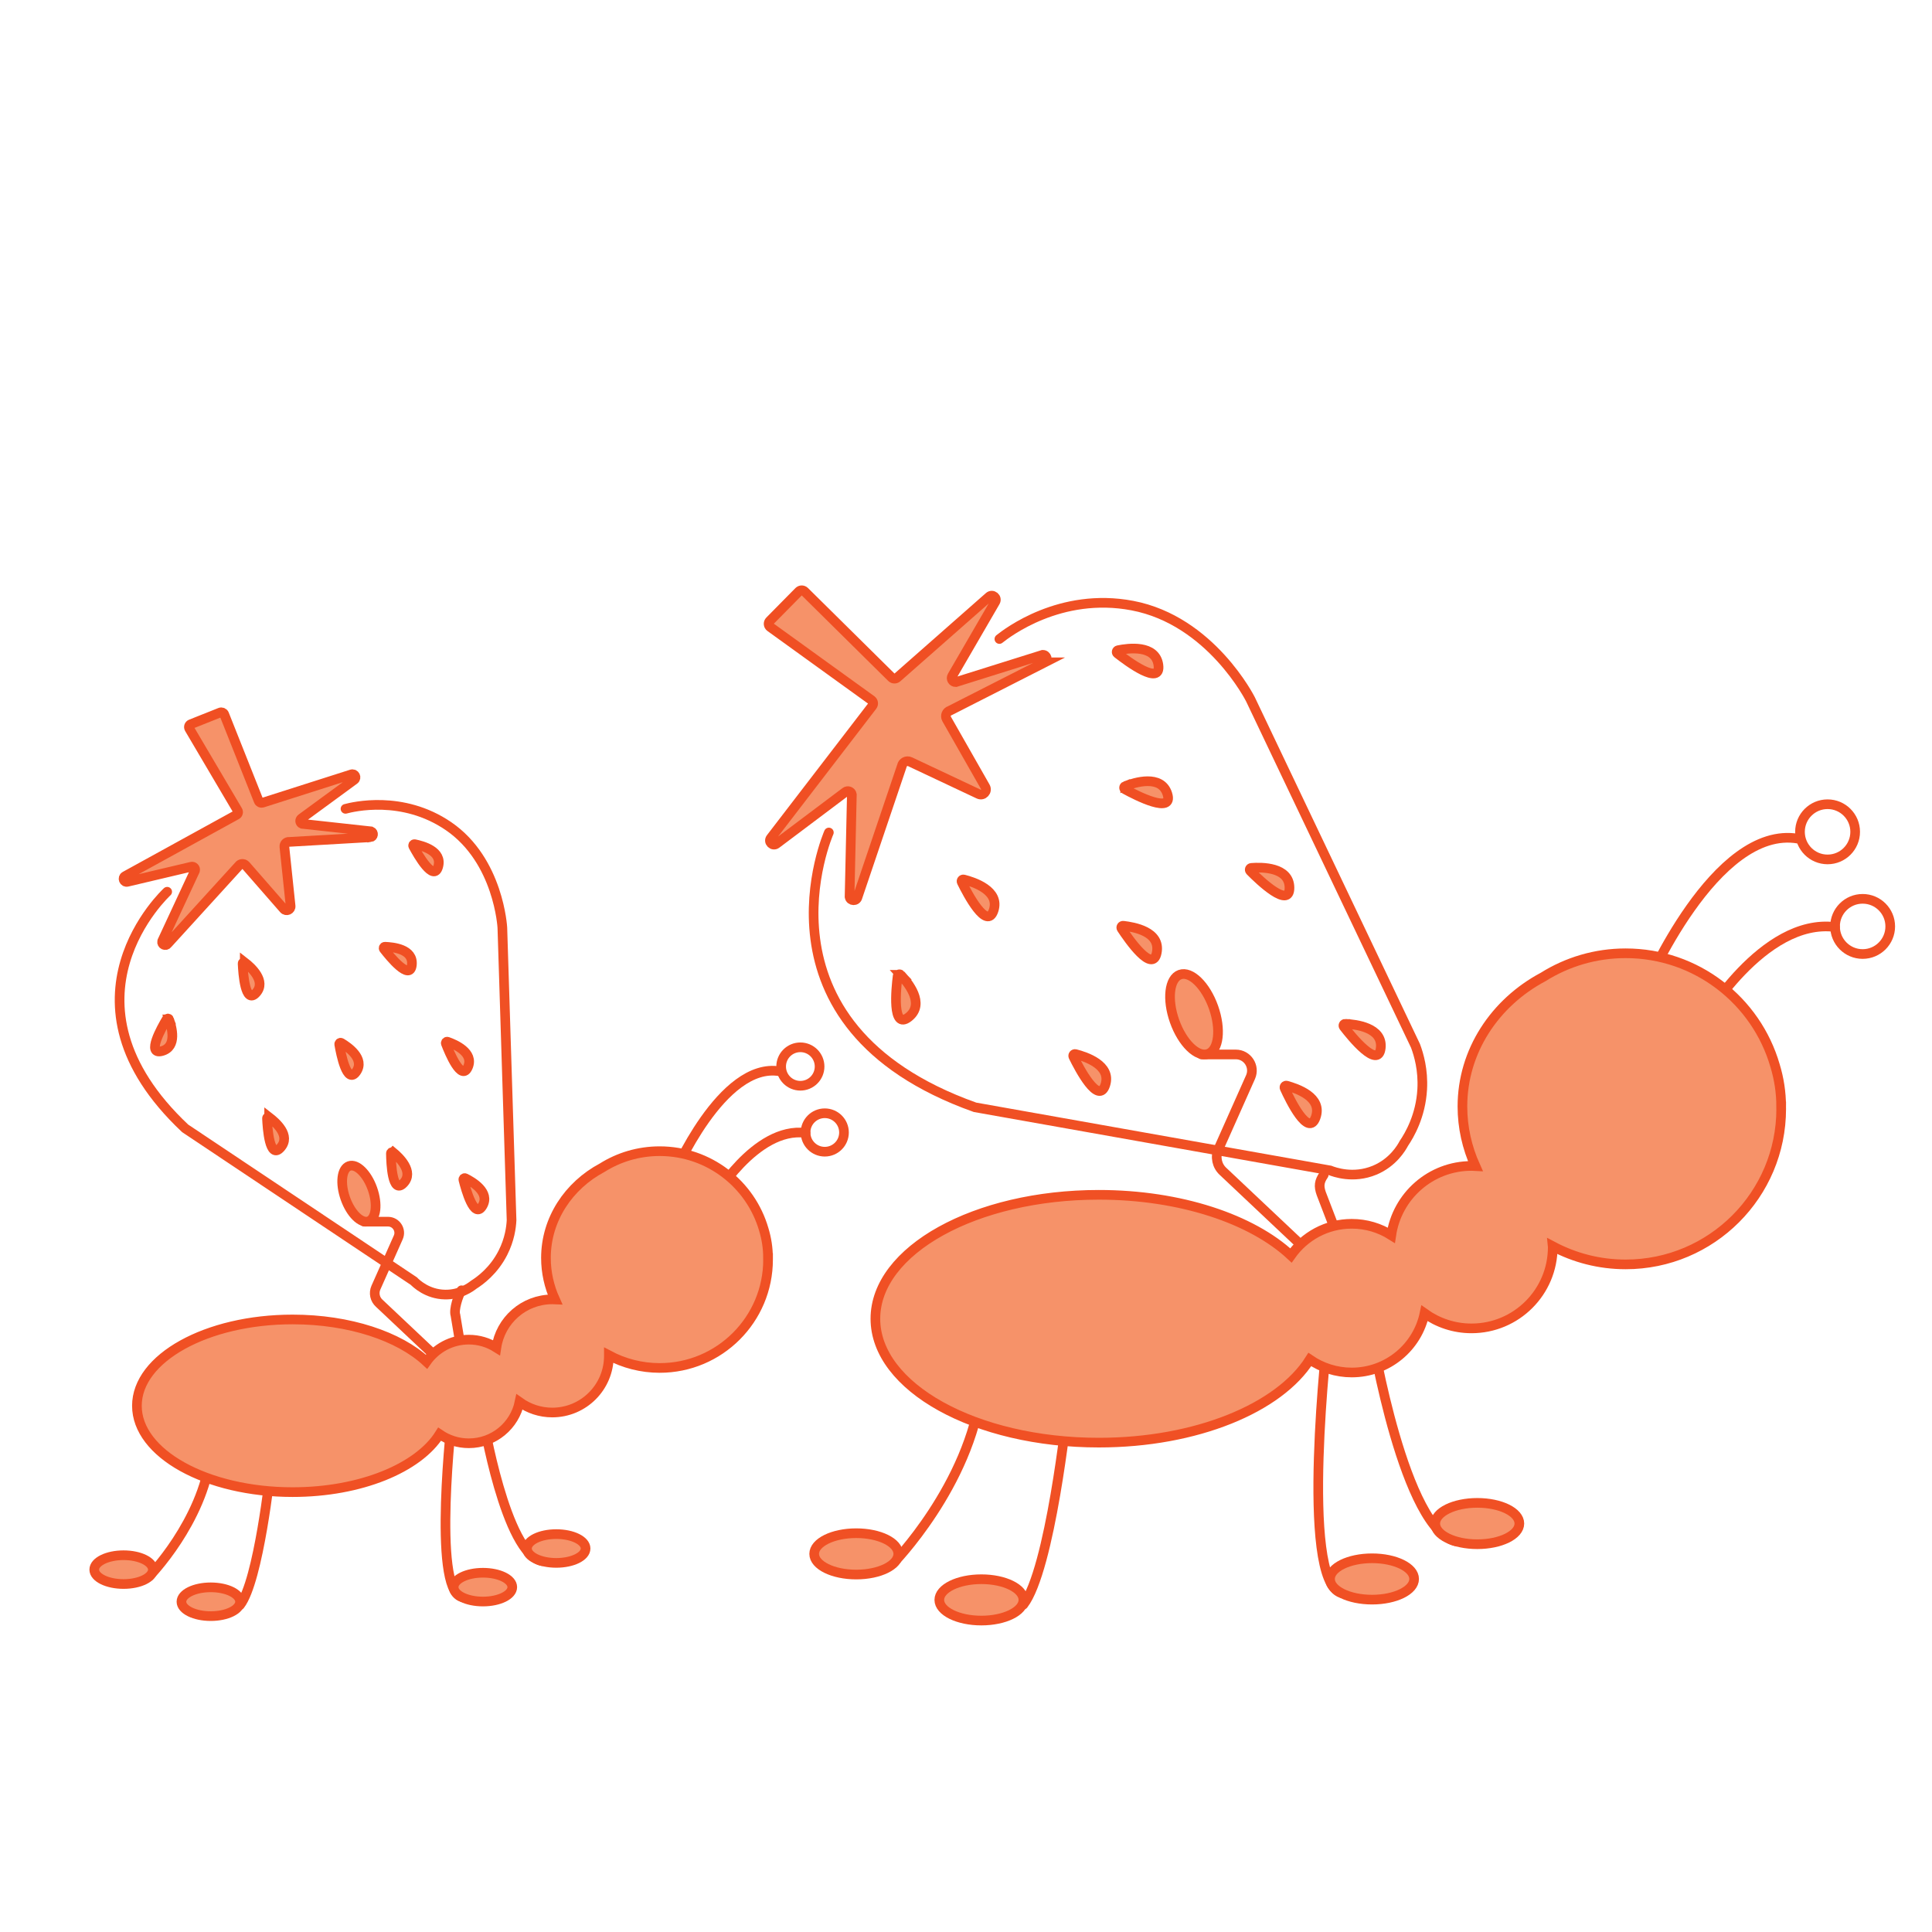
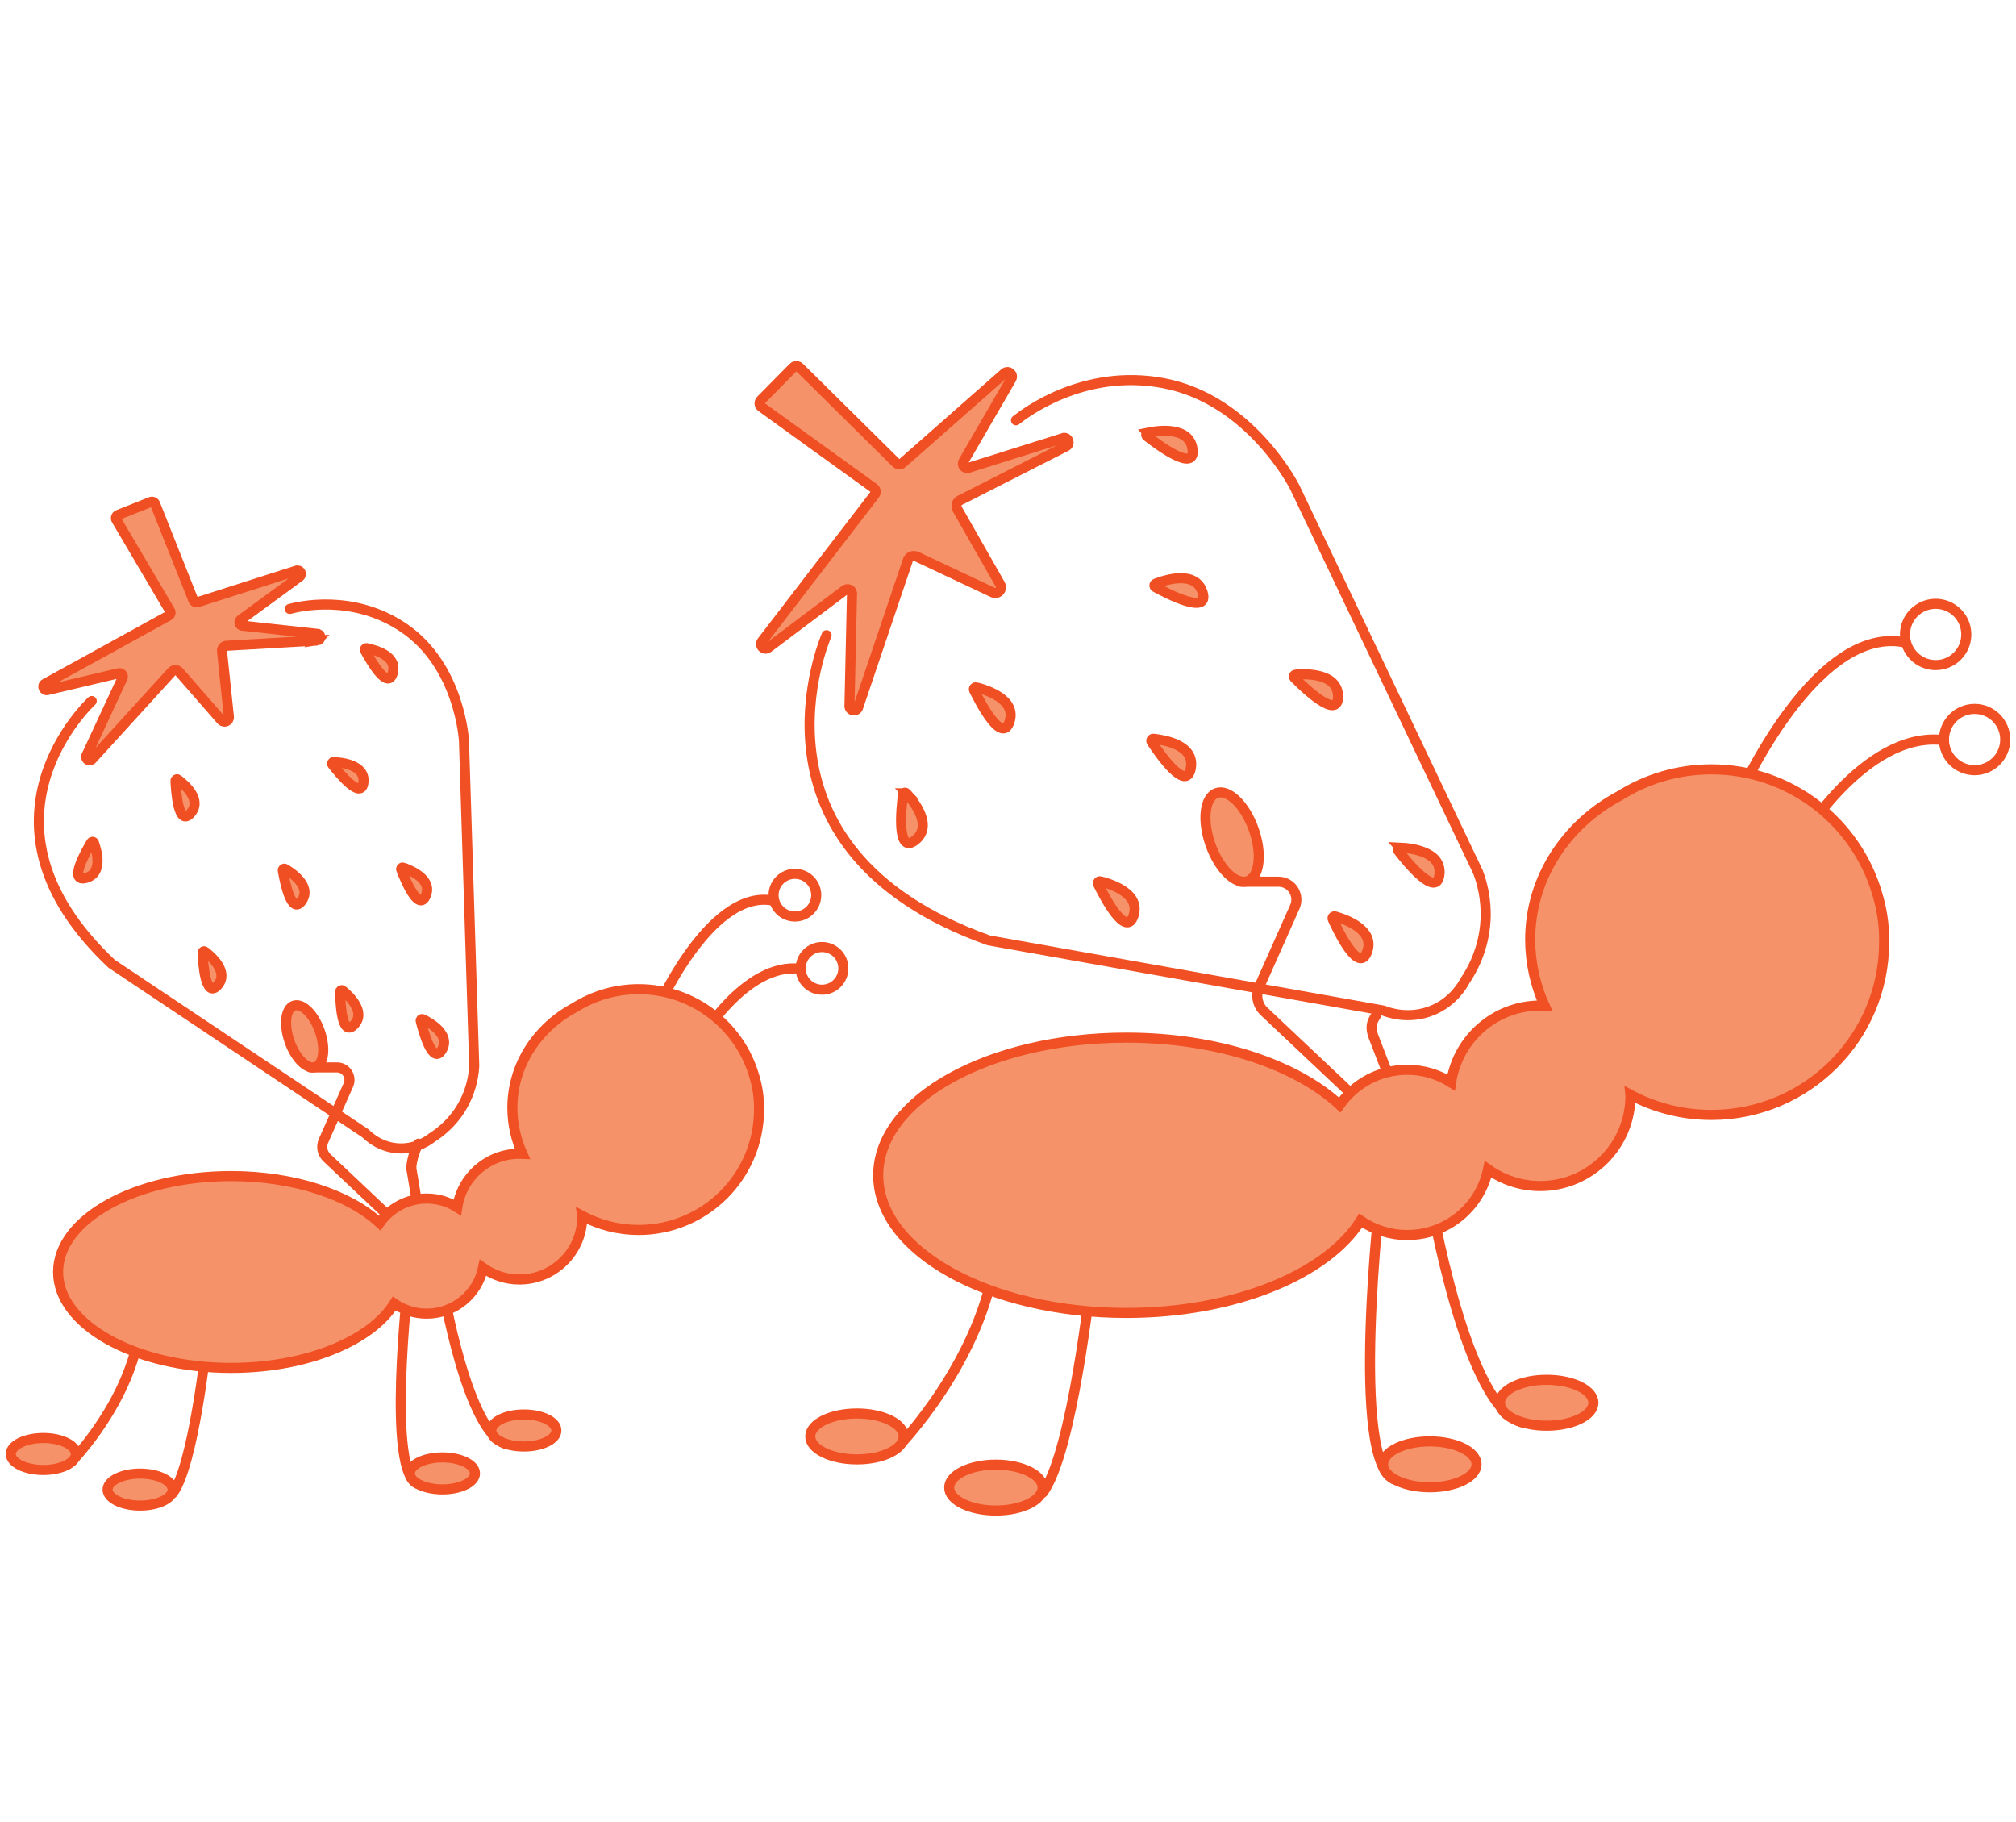
- <svg xmlns="http://www.w3.org/2000/svg" id="Layer_1" viewBox="0 0 600 600">
+ <svg xmlns="http://www.w3.org/2000/svg" id="Layer_1" viewBox="0 0 600 542.11">
  <defs>
    <style>.cls-1{stroke-linecap:round;}.cls-1,.cls-2{fill:none;}.cls-1,.cls-2,.cls-3{stroke:#f05024;}.cls-1,.cls-2,.cls-3,.cls-4{stroke-miterlimit:10;stroke-width:3px;}.cls-3,.cls-4{fill:#f69269;}.cls-4{stroke:#f04f23;}</style>
  </defs>
-   <g>
-     <path class="cls-1" d="M331.42,438.25s-5.26,49.32-13.6,60.08" />
-     <path class="cls-1" d="M277.34,485.54s23.76-24.21,27.43-54.03" />
-     <ellipse class="cls-3" cx="304.77" cy="496.86" rx="13.06" ry="6.42" />
-     <ellipse class="cls-3" cx="265.91" cy="482.57" rx="13.06" ry="6.42" />
-     <path class="cls-1" d="M416.96,387.95l-6.63-17.26c-.83-2.33-.65-3.76,.75-5.81" />
-     <path class="cls-1" d="M528.64,317.61s18.76-32.6,41.25-29.71" />
-     <path class="cls-1" d="M510.98,306.92s21.59-50.96,47.47-46.46" />
-     <circle class="cls-2" cx="567.57" cy="258.33" r="8.57" />
-     <circle class="cls-2" cx="578.46" cy="287.71" r="8.57" />
-     <path class="cls-1" d="M412.4,413.59s-9,77.28,4.14,81.13" />
-     <path class="cls-1" d="M426.11,414.8s10.02,60.91,26.37,63.97" />
-     <ellipse class="cls-3" cx="426.11" cy="490.36" rx="13.06" ry="6.42" />
-     <ellipse class="cls-3" cx="458.79" cy="473.15" rx="13.06" ry="6.42" />
-     <path class="cls-1" d="M409.39,391.67l-29.51-27.83c-1.95-1.75-2.56-4.56-1.49-6.95l9.97-22.38c1.47-3.31-.95-7.04-4.57-7.04h-10.63" />
-     <ellipse class="cls-3" cx="370.82" cy="314.97" rx="6.42" ry="13.06" transform="translate(-83.84 141.78) rotate(-19.49)" />
-     <path class="cls-3" d="M553.16,343.64c0-4.42-.68-8.69-1.91-12.73-5.83-20.13-24.39-34.86-46.4-34.86-9.41,0-18.19,2.7-25.62,7.36-14.96,7.96-25.06,22.99-25.06,40.23,0,6.5,1.44,12.77,4.03,18.51-.4-.02-.8-.06-1.21-.06-12.67,0-23.13,9.35-24.92,21.52-3.56-2.24-7.75-3.55-12.27-3.55-7.82,0-14.71,3.89-18.89,9.83-12.1-11.27-34.29-18.83-59.66-18.83-38.32,0-69.39,17.23-69.39,38.48s31.07,38.48,69.39,38.48c30.31,0,56.07-10.78,65.52-25.81,3.71,2.54,8.2,4.03,13.03,4.03,11.14,0,20.43-7.88,22.61-18.37,4.12,2.93,9.14,4.67,14.58,4.67,13.93,0,25.23-11.29,25.23-25.23,0-.09,0-.18-.01-.28,6.76,3.59,14.46,5.64,22.65,5.64,26.68,0,48.31-21.63,48.31-48.31,0-.15,0-.29-.01-.43,0-.1,.01-.19,.01-.29Z" />
-   </g>
-   <g>
-     <path class="cls-1" d="M84.02,456.58s-3.66,34.36-9.47,41.86" />
-     <path class="cls-1" d="M46.34,489.54s16.55-16.87,19.11-37.65" />
-     <ellipse class="cls-3" cx="65.45" cy="497.43" rx="9.1" ry="4.47" />
-     <ellipse class="cls-3" cx="38.37" cy="487.46" rx="9.1" ry="4.47" />
-     <path class="cls-1" d="M143.62,421.54l-2.18-13.11c-.58-1.62,.91-6.3,1.88-7.72" />
-     <path class="cls-1" d="M221.43,372.53s13.07-22.71,28.74-20.7" />
-     <path class="cls-1" d="M209.13,365.08s15.04-35.51,33.07-32.37" />
-     <circle class="cls-2" cx="248.56" cy="331.22" r="5.97" />
-     <circle class="cls-2" cx="256.14" cy="351.7" r="5.97" />
-     <path class="cls-1" d="M140.44,439.4s-6.27,53.84,2.88,56.53" />
-     <path class="cls-1" d="M149.99,440.25s6.98,42.44,18.37,44.57" />
-     <ellipse class="cls-3" cx="149.99" cy="492.9" rx="9.1" ry="4.47" />
-     <ellipse class="cls-3" cx="172.76" cy="480.9" rx="9.1" ry="4.47" />
-     <path class="cls-1" d="M138.34,424.13l-20.56-19.39c-1.36-1.22-1.78-3.18-1.04-4.85l6.94-15.59c1.03-2.3-.66-4.9-3.18-4.9h-7.41" />
-     <ellipse class="cls-3" cx="111.47" cy="370.69" rx="4.47" ry="9.1" transform="translate(-117.3 58.44) rotate(-19.49)" />
-     <path class="cls-3" d="M238.52,390.67c0-3.08-.47-6.05-1.33-8.87-4.06-14.03-16.99-24.29-32.33-24.29-6.56,0-12.67,1.88-17.85,5.13-10.42,5.55-17.46,16.02-17.46,28.03,0,4.53,1,8.9,2.81,12.9-.28-.01-.56-.04-.84-.04-8.83,0-16.11,6.51-17.37,14.99-2.48-1.56-5.4-2.48-8.55-2.48-5.45,0-10.25,2.71-13.16,6.85-8.43-7.86-23.89-13.12-41.57-13.12-26.7,0-48.35,12-48.35,26.81s21.65,26.81,48.35,26.81c21.12,0,39.07-7.51,45.65-17.98,2.59,1.77,5.71,2.81,9.08,2.81,7.76,0,14.23-5.49,15.75-12.8,2.87,2.04,6.37,3.25,10.16,3.25,9.71,0,17.58-7.87,17.58-17.58,0-.07,0-.13,0-.19,4.71,2.5,10.08,3.93,15.78,3.93,18.59,0,33.66-15.07,33.66-33.66,0-.1,0-.2,0-.3,0-.07,0-.13,0-.2Z" />
-   </g>
-   <g>
-     <path class="cls-1" d="M257.41,258.54s-26.38,59.78,45.38,85.34l110.27,19.6c1.22,.48,7.17,2.71,13.83-.06,5.73-2.39,8.37-6.98,9.09-8.33,1.77-2.62,5.24-8.54,5.7-16.8,.33-5.97-1.04-10.73-2.09-13.51-17.08-35.87-34.17-71.74-51.25-107.61,0,0-12.25-24.46-36.7-29.1-22.37-4.24-38.88,8.47-41.27,10.38" />
-     <path class="cls-4" d="M324.48,205.7c1.1-.66,.63-2.35-.65-2.34l-27.02,8.48c-.98,0-1.59-1.05-1.1-1.89l13.38-23.06c.72-1.24-.85-2.52-1.92-1.58l-28.55,25.14c-.5,.44-1.25,.42-1.72-.05l-27.03-26.72c-.5-.49-1.29-.49-1.78,.01l-9.03,9.15c-.54,.55-.47,1.46,.16,1.91l31.43,22.68c.58,.42,.7,1.23,.26,1.79l-31.53,41.05c-.91,1.18,.63,2.68,1.79,1.75l21.35-16.05c.75-.6,1.87-.18,2.03,.77l-.71,31.79c.23,1.37,2.18,1.41,2.48,.06l13.76-40.7c.21-1.17,1.48-1.82,2.55-1.32l21.29,10.03c1.41,.67,2.85-.88,2.07-2.24l-11.99-21.05c-.57-1-.07-2.27,1.03-2.62l29.46-14.99Z" />
-     <path class="cls-4" d="M279.74,302.75c-.32-.35-.9-.16-.96,.31-.51,4.01-1.82,16.99,3.43,12.8s-.33-10.77-2.48-13.11Z" />
-     <path class="cls-4" d="M348.84,287.5c-.47-.06-.78,.46-.53,.86,2.22,3.38,9.66,14.09,10.93,7.49s-7.25-7.97-10.4-8.35Z" />
-     <path class="cls-4" d="M333.98,327.35c-.46-.11-.84,.36-.63,.79,1.77,3.63,7.82,15.2,9.91,8.8,2.01-6.15-6.2-8.81-9.28-9.59Z" />
-     <path class="cls-4" d="M299.3,273.13c-.46-.11-.84,.36-.63,.79,1.77,3.63,7.82,15.2,9.91,8.8,2.01-6.15-6.2-8.81-9.28-9.59Z" />
-     <path class="cls-4" d="M388.62,269.53c-.47,.04-.68,.61-.35,.95,2.84,2.88,12.25,11.92,12.19,5.19-.06-6.47-8.68-6.39-11.84-6.14Z" />
-     <path class="cls-4" d="M399.6,337.16c-.45-.13-.85,.34-.65,.77,1.67,3.68,7.37,15.42,9.64,9.09s-5.93-8.99-8.99-9.86Z" />
-     <path class="cls-4" d="M417.79,317.95c-.47-.02-.75,.52-.46,.9,2.46,3.2,10.71,13.32,11.47,6.64,.73-6.43-7.84-7.39-11.01-7.53Z" />
-     <path class="cls-4" d="M349.44,244.12c-.44,.17-.47,.78-.06,1.01,3.54,1.94,15.16,7.88,13.17,1.46-1.92-6.18-10.15-3.61-13.11-2.46Z" />
-     <path class="cls-4" d="M347.23,201.93c-.46,.1-.6,.69-.23,.98,3.18,2.5,13.65,10.29,12.75,3.62-.87-6.41-9.41-5.24-12.52-4.6Z" />
-   </g>
-   <g>
-     <path class="cls-1" d="M51.92,276.94s-36.71,33.67,5.58,73.48l71.01,47.43c.7,.71,4.17,4.09,9.68,4.19,4.73,.09,7.98-2.31,8.89-3.03,2.04-1.29,6.27-4.36,9.12-9.98,2.06-4.07,2.56-7.81,2.67-10.08-.95-30.28-1.91-60.55-2.86-90.83,0,0-1.07-20.83-16.72-31.55-14.32-9.8-29.74-5.98-31.99-5.38" />
-     <path class="cls-4" d="M115.01,260.03c.97-.12,1.16-1.45,.26-1.84l-21.47-2.35c-.68-.29-.79-1.22-.19-1.66l16.4-12.01c.88-.64,.18-2.02-.86-1.69l-27.63,8.82c-.48,.15-1-.09-1.19-.56l-10.7-26.93c-.2-.49-.76-.73-1.25-.54l-9.11,3.63c-.55,.22-.77,.87-.47,1.38l15.01,25.45c.28,.47,.11,1.07-.36,1.33l-34.58,19.02c-1,.55-.38,2.07,.71,1.77l19.82-4.68c.71-.19,1.36,.45,1.18,1.16l-10.22,21.98c-.26,1.03,1.09,1.65,1.71,.8l22.06-24.21c.51-.75,1.59-.82,2.19-.14l11.8,13.52c.78,.9,2.26,.26,2.13-.93l-1.93-18.37c-.09-.87,.64-1.61,1.52-1.52l25.16-1.45Z" />
-     <path class="cls-4" d="M52.53,316.59c-.12-.34-.57-.38-.76-.08-1.57,2.62-6.42,11.22-1.51,9.91s3.04-7.56,2.26-9.83Z" />
-     <path class="cls-4" d="M105.98,323.88c-.31-.18-.68,.08-.63,.44,.51,3.01,2.42,12.7,5.3,8.5,2.77-4.03-2.61-7.72-4.67-8.94Z" />
-     <path class="cls-4" d="M83.59,346.98c-.28-.22-.69,0-.67,.35,.13,3.05,.8,12.9,4.19,9.1s-1.62-7.99-3.52-9.46Z" />
-     <path class="cls-4" d="M76.02,298.89c-.28-.22-.69,0-.67,.35,.13,3.05,.8,12.9,4.19,9.1,3.26-3.65-1.62-7.99-3.52-9.46Z" />
-     <path class="cls-4" d="M138.99,323.52c-.34-.12-.65,.22-.53,.55,1.09,2.85,4.87,11.97,6.87,7.3,1.92-4.5-4.08-7.06-6.34-7.85Z" />
-     <path class="cls-4" d="M122.08,357.88c-.28-.23-.69-.02-.68,.33,.04,3.05,.42,12.92,3.92,9.22,3.36-3.55-1.38-8.03-3.23-9.56Z" />
-     <path class="cls-4" d="M144.5,365.91c-.32-.16-.68,.13-.59,.48,.74,2.97,3.37,12.48,5.93,8.08,2.46-4.23-3.19-7.5-5.34-8.56Z" />
-     <path class="cls-4" d="M119.57,294.02c-.36-.02-.56,.4-.35,.68,1.87,2.42,8.11,10.06,8.68,5.01s-5.94-5.58-8.33-5.69Z" />
-     <path class="cls-4" d="M128.8,262.17c-.35-.07-.62,.3-.45,.61,1.44,2.69,6.33,11.27,7.73,6.38s-4.93-6.49-7.28-6.99Z" />
-   </g>
+   <path class="cls-1" d="M324.77,380.27s-5.6,52.49-14.47,63.94" />
+   <path class="cls-1" d="M267.21,430.6s25.29-25.77,29.19-57.5" />
+   <ellipse class="cls-3" cx="296.4" cy="442.65" rx="13.9" ry="6.83" />
+   <ellipse class="cls-3" cx="255.05" cy="427.43" rx="13.9" ry="6.83" />
+   <path class="cls-1" d="M415.8,326.73l-7.06-18.37c-.88-2.48-.69-4.01,.79-6.18" />
+   <path class="cls-1" d="M534.66,251.87s19.97-34.69,43.9-31.62" />
+   <path class="cls-1" d="M515.86,240.5s22.98-54.24,50.52-49.44" />
+   <circle class="cls-2" cx="576.09" cy="188.79" r="9.12" />
+   <circle class="cls-2" cx="587.68" cy="220.06" r="9.12" />
+   <path class="cls-1" d="M410.95,354.02s-9.58,82.25,4.4,86.35" />
+   <path class="cls-1" d="M425.54,355.31s10.66,64.83,28.06,68.08" />
+   <ellipse class="cls-3" cx="425.54" cy="435.73" rx="13.9" ry="6.83" />
+   <ellipse class="cls-3" cx="460.32" cy="417.41" rx="13.9" ry="6.83" />
+   <path class="cls-1" d="M407.74,330.7l-31.4-29.62c-2.08-1.86-2.72-4.85-1.59-7.4l10.61-23.82c1.57-3.52-1.01-7.49-4.86-7.49h-11.31" />
+   <ellipse class="cls-3" cx="366.7" cy="249.07" rx="6.83" ry="13.9" transform="translate(-62.09 136.63) rotate(-19.49)" />
+   <path class="cls-3" d="M560.76,279.58c0-4.7-.72-9.24-2.04-13.55-6.2-21.43-25.96-37.1-49.38-37.1-10.02,0-19.36,2.88-27.26,7.83-15.92,8.47-26.67,24.47-26.67,42.82,0,6.91,1.53,13.59,4.29,19.7-.43-.02-.85-.07-1.29-.07-13.48,0-24.61,9.95-26.53,22.9-3.79-2.38-8.25-3.78-13.06-3.78-8.32,0-15.66,4.14-20.1,10.47-12.88-12-36.49-20.04-63.5-20.04-40.79,0-73.85,18.34-73.85,40.96s33.06,40.96,73.85,40.96c32.26,0,59.67-11.48,69.73-27.47,3.95,2.7,8.72,4.29,13.87,4.29,11.85,0,21.74-8.39,24.06-19.55,4.38,3.12,9.73,4.97,15.52,4.97,14.83,0,26.85-12.02,26.85-26.85,0-.1,0-.2-.01-.3,7.19,3.82,15.39,6,24.1,6,28.4,0,51.42-23.02,51.42-51.42,0-.16-.01-.31-.01-.46,0-.1,.01-.2,.01-.31Z" />
+   <path class="cls-1" d="M61.47,399.78s-3.9,36.57-10.08,44.55" />
+   <path class="cls-1" d="M21.36,434.85s17.62-17.95,20.34-40.07" />
+   <ellipse class="cls-3" cx="41.7" cy="443.25" rx="9.68" ry="4.76" />
+   <ellipse class="cls-3" cx="12.89" cy="432.65" rx="9.68" ry="4.76" />
+   <path class="cls-1" d="M124.89,362.48l-2.32-13.95c-.62-1.73,.97-6.7,2-8.22" />
+   <path class="cls-1" d="M207.71,310.32s13.91-24.17,30.59-22.03" />
+   <path class="cls-1" d="M194.62,302.39s16.01-37.79,35.2-34.45" />
+   <circle class="cls-2" cx="236.58" cy="266.37" r="6.35" />
+   <circle class="cls-2" cx="244.65" cy="288.15" r="6.35" />
+   <path class="cls-1" d="M121.51,381.5s-6.68,57.31,3.07,60.16" />
+   <path class="cls-1" d="M131.68,382.39s7.43,45.17,19.55,47.43" />
+   <ellipse class="cls-3" cx="131.68" cy="438.43" rx="9.68" ry="4.76" />
+   <ellipse class="cls-3" cx="155.91" cy="425.66" rx="9.68" ry="4.76" />
+   <path class="cls-1" d="M119.28,365.24l-21.88-20.64c-1.45-1.3-1.9-3.38-1.1-5.16l7.39-16.6c1.09-2.45-.7-5.22-3.39-5.22h-7.88" />
+   <ellipse class="cls-3" cx="90.68" cy="308.37" rx="4.76" ry="9.68" transform="translate(-97.69 47.93) rotate(-19.49)" />
+   <path class="cls-3" d="M225.9,329.63c0-3.28-.5-6.44-1.42-9.44-4.32-14.93-18.09-25.85-34.41-25.85-6.98,0-13.49,2-19,5.46-11.09,5.9-18.58,17.05-18.58,29.83,0,4.82,1.07,9.47,2.99,13.73-.3-.01-.59-.05-.9-.05-9.39,0-17.15,6.93-18.48,15.96-2.64-1.66-5.75-2.63-9.1-2.63-5.8,0-10.91,2.89-14.01,7.29-8.97-8.36-25.42-13.97-44.24-13.97-28.42,0-51.46,12.78-51.46,28.54s23.04,28.54,51.46,28.54c22.48,0,41.58-8,48.59-19.14,2.75,1.88,6.08,2.99,9.66,2.99,8.26,0,15.15-5.84,16.77-13.62,3.06,2.17,6.78,3.46,10.81,3.46,10.33,0,18.71-8.38,18.71-18.71,0-.07,0-.14-.01-.21,5.01,2.66,10.72,4.18,16.79,4.18,19.79,0,35.83-16.04,35.83-35.83,0-.11,0-.21,0-.32,0-.07,0-.14,0-.21Z" />
+   <path class="cls-1" d="M246,189.01s-28.07,63.62,48.3,90.82l117.36,20.86c1.29,.52,7.63,2.89,14.72-.07,6.1-2.54,8.91-7.42,9.67-8.86,1.89-2.79,5.58-9.09,6.07-17.87,.35-6.35-1.11-11.42-2.23-14.38-18.18-38.17-36.36-76.35-54.54-114.52,0,0-13.04-26.04-39.05-30.97-23.81-4.51-41.38,9.01-43.92,11.04" />
+   <path class="cls-4" d="M317.38,132.77c1.17-.7,.67-2.5-.7-2.49l-28.76,9.03c-1.04,0-1.69-1.12-1.17-2.02l14.24-24.55c.76-1.32-.91-2.69-2.05-1.68l-30.38,26.76c-.53,.47-1.33,.44-1.83-.05l-28.77-28.44c-.53-.52-1.38-.52-1.9,.01l-9.61,9.74c-.58,.59-.5,1.55,.17,2.03l33.45,24.13c.61,.44,.74,1.31,.28,1.91l-33.56,43.69c-.97,1.26,.67,2.86,1.9,1.87l22.73-17.09c.8-.64,1.99-.19,2.16,.82l-.76,33.83c.25,1.45,2.32,1.5,2.63,.06l14.64-43.31c.22-1.25,1.57-1.94,2.72-1.4l22.66,10.67c1.51,.71,3.03-.94,2.21-2.38l-12.76-22.4c-.61-1.07-.08-2.42,1.09-2.79l31.35-15.95Z" />
+   <path class="cls-4" d="M269.77,236.06c-.34-.37-.96-.17-1.02,.33-.55,4.26-1.94,18.08,3.65,13.62,5.38-4.29-.35-11.46-2.64-13.95Z" />
+   <path class="cls-4" d="M343.31,219.83c-.5-.06-.84,.49-.56,.91,2.36,3.6,10.28,15,11.63,7.97s-7.72-8.48-11.07-8.88Z" />
+   <path class="cls-4" d="M327.49,262.24c-.49-.12-.89,.39-.67,.84,1.89,3.86,8.32,16.17,10.54,9.37,2.13-6.54-6.6-9.38-9.87-10.2Z" />
+   <path class="cls-4" d="M290.58,204.53c-.49-.12-.89,.39-.67,.84,1.89,3.86,8.32,16.17,10.54,9.37,2.13-6.54-6.6-9.38-9.87-10.2Z" />
+   <path class="cls-4" d="M385.64,200.71c-.5,.04-.72,.65-.37,1.01,3.02,3.06,13.03,12.68,12.97,5.53-.06-6.88-9.24-6.8-12.6-6.53Z" />
+   <path class="cls-4" d="M397.33,272.68c-.48-.14-.9,.36-.69,.82,1.77,3.92,7.84,16.41,10.26,9.67,2.33-6.48-6.32-9.57-9.57-10.49Z" />
+   <path class="cls-4" d="M416.69,252.24c-.5-.02-.8,.56-.49,.95,2.62,3.41,11.39,14.18,12.2,7.06,.78-6.84-8.34-7.87-11.72-8.02Z" />
+   <path class="cls-4" d="M343.95,173.66c-.47,.18-.5,.83-.06,1.07,3.77,2.06,16.14,8.39,14.02,1.55-2.04-6.57-10.8-3.84-13.95-2.62Z" />
+   <path class="cls-4" d="M341.6,128.76c-.49,.1-.63,.73-.24,1.04,3.38,2.66,14.52,10.95,13.56,3.85-.92-6.82-10.02-5.58-13.33-4.9Z" />
+   <path class="cls-1" d="M27.3,208.6s-39.07,35.84,5.94,78.2l75.57,50.48c.75,.76,4.44,4.35,10.3,4.45,5.04,.09,8.5-2.46,9.47-3.23,2.17-1.37,6.68-4.64,9.71-10.63,2.19-4.33,2.72-8.32,2.85-10.72-1.02-32.22-2.03-64.44-3.05-96.66,0,0-1.14-22.17-17.8-33.57-15.25-10.43-31.65-6.37-34.05-5.73" />
+   <path class="cls-4" d="M94.45,190.6c1.03-.13,1.23-1.54,.28-1.95l-22.85-2.5c-.73-.31-.84-1.3-.2-1.77l17.46-12.78c.94-.69,.19-2.15-.92-1.8l-29.41,9.39c-.51,.16-1.06-.1-1.26-.6l-11.39-28.66c-.21-.53-.8-.78-1.33-.57l-9.69,3.86c-.58,.23-.82,.93-.5,1.47l15.97,27.09c.29,.5,.12,1.14-.39,1.42l-36.8,20.24c-1.06,.58-.41,2.2,.76,1.88l21.1-4.98c.75-.2,1.45,.48,1.26,1.24l-10.88,23.39c-.27,1.09,1.16,1.76,1.82,.85l23.48-25.77c.54-.8,1.69-.88,2.33-.15l12.56,14.39c.83,.96,2.4,.27,2.27-.99l-2.05-19.55c-.1-.93,.69-1.71,1.62-1.61l26.77-1.55Z" />
+   <path class="cls-4" d="M27.96,250.79c-.12-.36-.61-.41-.81-.08-1.67,2.79-6.83,11.94-1.6,10.54s3.24-8.05,2.41-10.46Z" />
+   <path class="cls-4" d="M84.84,258.55c-.33-.19-.73,.09-.67,.46,.54,3.21,2.57,13.51,5.64,9.05,2.95-4.29-2.77-8.22-4.97-9.51Z" />
+   <path class="cls-4" d="M61.01,283.14c-.3-.23-.73,0-.72,.38,.14,3.25,.86,13.73,4.46,9.69,3.46-3.89-1.72-8.5-3.74-10.06Z" />
+   <path class="cls-4" d="M52.95,231.96c-.3-.23-.73,0-.72,.38,.14,3.25,.86,13.73,4.46,9.69s-1.72-8.5-3.74-10.06Z" />
+   <path class="cls-4" d="M119.97,258.16c-.36-.12-.7,.23-.56,.59,1.16,3.04,5.18,12.74,7.31,7.77,2.05-4.79-4.34-7.51-6.75-8.35Z" />
+   <path class="cls-4" d="M101.97,294.73c-.29-.24-.73-.03-.73,.36,.04,3.25,.45,13.75,4.17,9.82,3.58-3.78-1.47-8.55-3.44-10.17Z" />
+   <path class="cls-4" d="M125.84,303.28c-.34-.17-.72,.14-.63,.51,.78,3.16,3.59,13.28,6.31,8.6,2.62-4.5-3.39-7.98-5.68-9.11Z" />
+   <path class="cls-4" d="M99.3,226.77c-.38-.02-.6,.42-.37,.72,1.99,2.57,8.63,10.71,9.24,5.33,.58-5.17-6.32-5.94-8.87-6.05Z" />
+   <path class="cls-4" d="M109.13,192.88c-.37-.08-.66,.32-.48,.65,1.53,2.87,6.74,11.99,8.23,6.79s-5.25-6.91-7.74-7.44Z" />
</svg>
